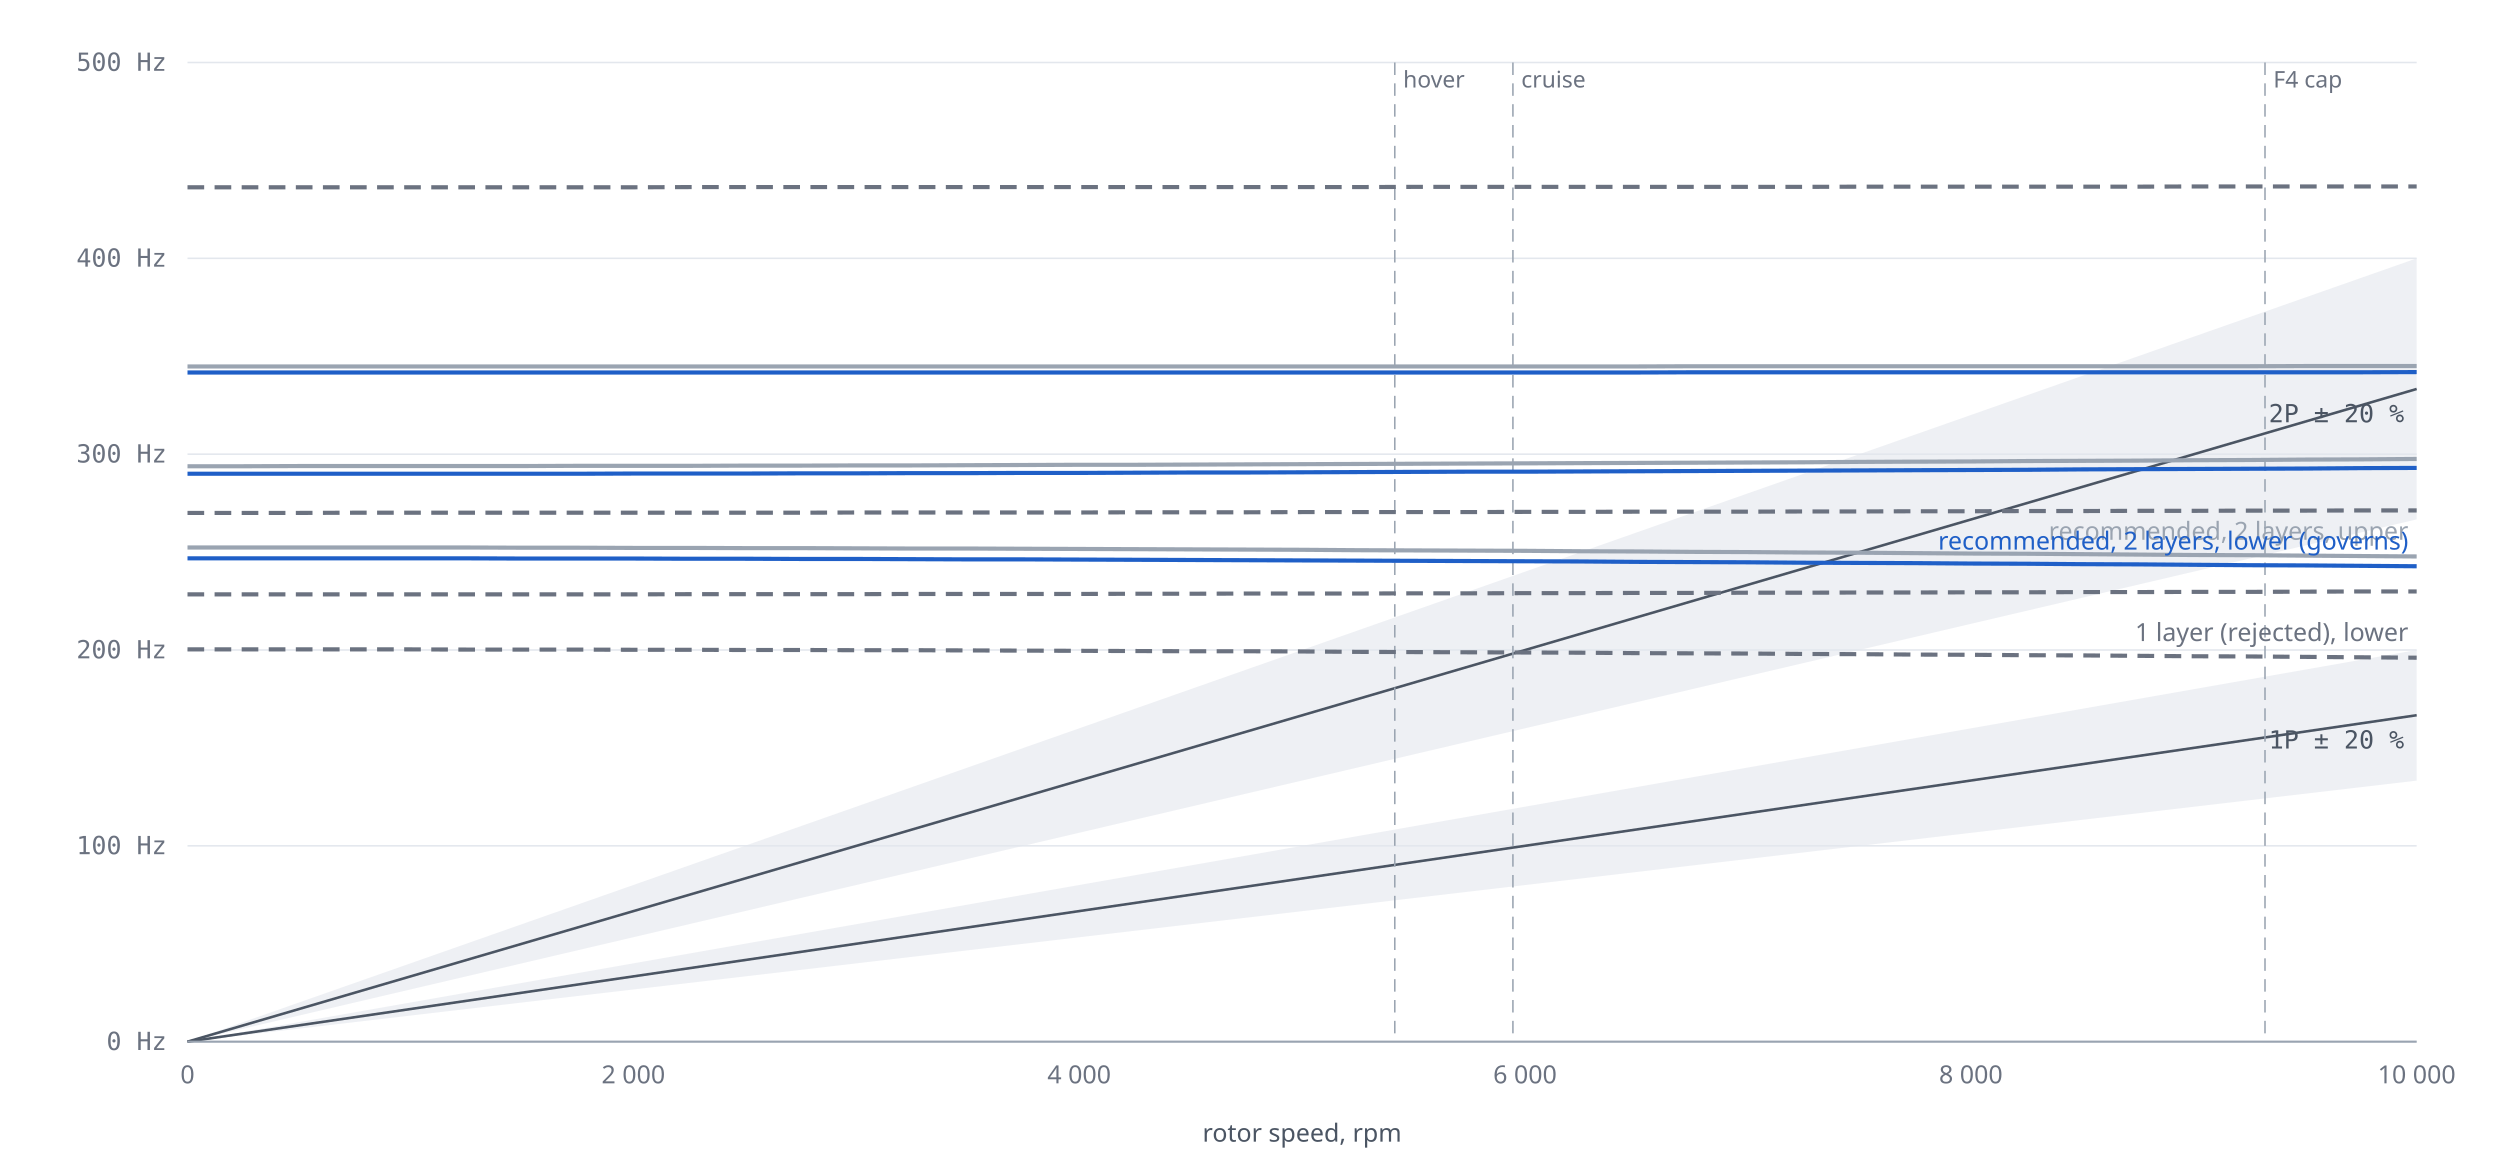
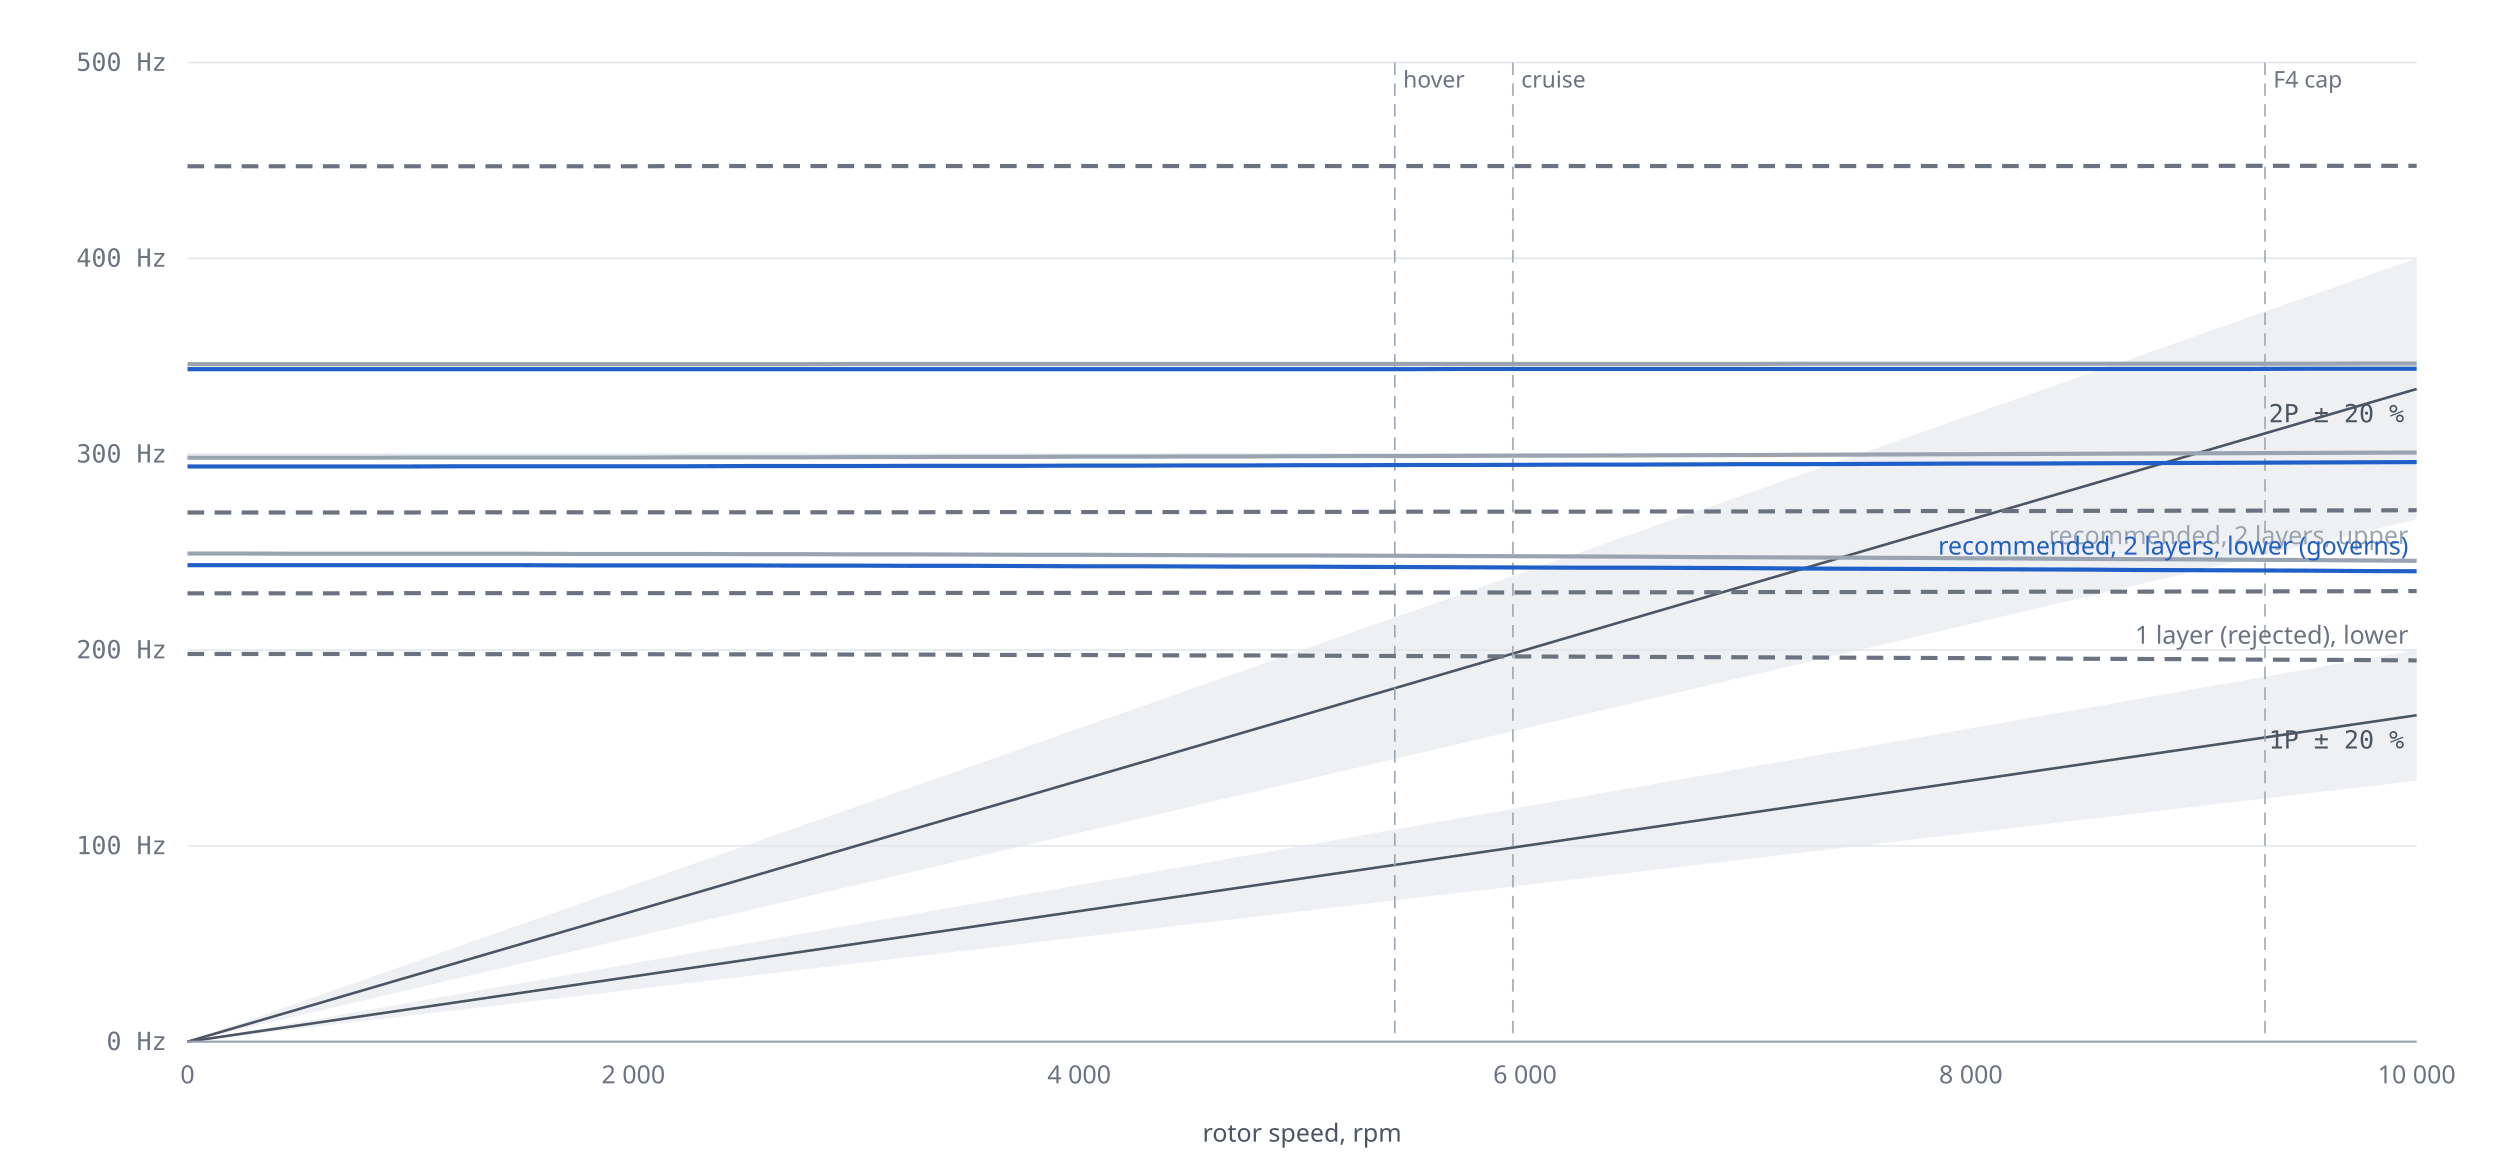
<svg xmlns="http://www.w3.org/2000/svg" viewBox="0 0 1200 560" font-family="IBM Plex Sans, system-ui, sans-serif">
  <polygon points="90.0,500.0 1160.0,312.0 1160.0,374.7 90.0,500.0" fill="#E2E6EC" fill-opacity="0.6" stroke="none" />
  <polygon points="90.0,500.0 1160.0,124.0 1160.0,249.3 90.0,500.0" fill="#E2E6EC" fill-opacity="0.6" stroke="none" />
  <line x1="90" y1="500.0" x2="1160" y2="500.0" stroke="#E3E7ED" stroke-width="0.75" />
  <text x="80" y="504.0" font-size="12" font-family="IBM Plex Mono, monospace" fill="#6B7280" text-anchor="end">0 Hz</text>
  <line x1="90" y1="406.0" x2="1160" y2="406.0" stroke="#E3E7ED" stroke-width="0.75" />
  <text x="80" y="410.0" font-size="12" font-family="IBM Plex Mono, monospace" fill="#6B7280" text-anchor="end">100 Hz</text>
  <line x1="90" y1="312.0" x2="1160" y2="312.0" stroke="#E3E7ED" stroke-width="0.75" />
  <text x="80" y="316.0" font-size="12" font-family="IBM Plex Mono, monospace" fill="#6B7280" text-anchor="end">200 Hz</text>
  <line x1="90" y1="218.0" x2="1160" y2="218.0" stroke="#E3E7ED" stroke-width="0.75" />
  <text x="80" y="222.0" font-size="12" font-family="IBM Plex Mono, monospace" fill="#6B7280" text-anchor="end">300 Hz</text>
  <line x1="90" y1="124.0" x2="1160" y2="124.0" stroke="#E3E7ED" stroke-width="0.75" />
  <text x="80" y="128.0" font-size="12" font-family="IBM Plex Mono, monospace" fill="#6B7280" text-anchor="end">400 Hz</text>
  <line x1="90" y1="30.0" x2="1160" y2="30.0" stroke="#E3E7ED" stroke-width="0.75" />
  <text x="80" y="34.0" font-size="12" font-family="IBM Plex Mono, monospace" fill="#6B7280" text-anchor="end">500 Hz</text>
  <text x="90.0" y="520" font-size="12" font-family="IBM Plex Mono  monospace" fill="#6B7280" text-anchor="middle">0</text>
  <text x="304.0" y="520" font-size="12" font-family="IBM Plex Mono  monospace" fill="#6B7280" text-anchor="middle">2 000</text>
  <text x="518.0" y="520" font-size="12" font-family="IBM Plex Mono  monospace" fill="#6B7280" text-anchor="middle">4 000</text>
  <text x="732.0" y="520" font-size="12" font-family="IBM Plex Mono  monospace" fill="#6B7280" text-anchor="middle">6 000</text>
  <text x="946.0" y="520" font-size="12" font-family="IBM Plex Mono  monospace" fill="#6B7280" text-anchor="middle">8 000</text>
  <text x="1160.0" y="520" font-size="12" font-family="IBM Plex Mono  monospace" fill="#6B7280" text-anchor="middle">10 000</text>
  <text x="625.0" y="548" font-size="12" fill="#4B5563" text-anchor="middle">rotor speed, rpm</text>
  <line x1="90.0" y1="500.0" x2="1160.0" y2="343.3" stroke="#4B5563" stroke-width="1.25" />
  <text x="1154.0" y="359.3" font-size="12" font-family="IBM Plex Mono, monospace" fill="#4B5563" text-anchor="end">1P ± 20 %</text>
  <line x1="90.0" y1="500.0" x2="1160.0" y2="186.7" stroke="#4B5563" stroke-width="1.25" />
  <text x="1154.0" y="202.7" font-size="12" font-family="IBM Plex Mono, monospace" fill="#4B5563" text-anchor="end">2P ± 20 %</text>
  <line x1="669.5" y1="30" x2="669.5" y2="500" stroke="#9AA4B1" stroke-width="0.75" stroke-dasharray="6 4" />
  <text x="673.5" y="42" font-size="11" fill="#6B7280">hover</text>
  <line x1="726.2" y1="30" x2="726.2" y2="500" stroke="#9AA4B1" stroke-width="0.75" stroke-dasharray="6 4" />
  <text x="730.2" y="42" font-size="11" fill="#6B7280">cruise</text>
  <line x1="1087.2" y1="30" x2="1087.2" y2="500" stroke="#9AA4B1" stroke-width="0.75" stroke-dasharray="6 4" />
  <text x="1091.2" y="42" font-size="11" fill="#6B7280">F4 cap</text>
-   <polyline points="90.0,311.7 116.8,311.7 143.5,311.7 170.2,311.7 197.0,311.7 223.8,311.8 250.5,311.8 277.2,311.8 304.0,311.9 330.8,311.9 357.5,312.0 384.2,312.0 411.0,312.1 437.8,312.1 464.5,312.2 491.2,312.3 518.0,312.4 544.8,312.5 571.5,312.6 598.2,312.6 625.0,312.7 651.8,312.9 678.5,313.0 705.2,313.1 732.0,313.2 758.8,313.3 785.5,313.5 812.2,313.6 839.0,313.7 865.8,313.9 892.5,314.0 919.2,314.2 946.0,314.3 972.8,314.5 999.5,314.6 1026.2,314.8 1053.0,315.0 1079.8,315.1 1106.5,315.3 1133.2,315.5 1160.0,315.7" fill="none" stroke="#6B7280" stroke-width="2" stroke-dasharray="8 5" />
-   <polyline points="90.0,285.3 116.8,285.3 143.5,285.3 170.2,285.3 197.0,285.3 223.8,285.3 250.5,285.3 277.2,285.3 304.0,285.3 330.8,285.2 357.5,285.2 384.2,285.2 411.0,285.2 437.8,285.1 464.5,285.1 491.2,285.1 518.0,285.1 544.8,285.0 571.5,285.0 598.2,284.9 625.0,284.9 651.8,284.9 678.5,284.8 705.2,284.8 732.0,284.7 758.8,284.7 785.5,284.6 812.2,284.6 839.0,284.5 865.8,284.5 892.5,284.4 919.2,284.4 946.0,284.3 972.8,284.3 999.5,284.2 1026.2,284.2 1053.0,284.1 1079.8,284.1 1106.5,284.0 1133.2,283.9 1160.0,283.9" fill="none" stroke="#6B7280" stroke-width="2" stroke-dasharray="8 5" />
-   <polyline points="90.0,246.2 116.8,246.2 143.5,246.2 170.2,246.1 197.0,246.1 223.8,246.1 250.5,246.1 277.2,246.1 304.0,246.1 330.8,246.1 357.5,246.1 384.2,246.1 411.0,246.0 437.8,246.0 464.5,246.0 491.2,246.0 518.0,246.0 544.8,245.9 571.5,245.9 598.2,245.9 625.0,245.8 651.8,245.8 678.5,245.8 705.2,245.8 732.0,245.7 758.8,245.7 785.5,245.6 812.2,245.6 839.0,245.6 865.8,245.5 892.5,245.5 919.2,245.4 946.0,245.4 972.8,245.3 999.5,245.3 1026.2,245.2 1053.0,245.2 1079.8,245.1 1106.5,245.1 1133.2,245.0 1160.0,245.0" fill="none" stroke="#6B7280" stroke-width="2" stroke-dasharray="8 5" />
-   <polyline points="90.0,89.9 116.8,89.9 143.5,89.9 170.2,89.9 197.0,89.9 223.8,89.9 250.5,89.9 277.2,89.9 304.0,89.9 330.8,89.8 357.5,89.8 384.2,89.8 411.0,89.8 437.8,89.8 464.5,89.8 491.2,89.8 518.0,89.8 544.8,89.8 571.5,89.8 598.2,89.8 625.0,89.8 651.8,89.8 678.5,89.7 705.2,89.7 732.0,89.7 758.8,89.7 785.5,89.7 812.2,89.7 839.0,89.7 865.8,89.7 892.5,89.6 919.2,89.6 946.0,89.6 972.8,89.6 999.5,89.6 1026.2,89.6 1053.0,89.5 1079.8,89.5 1106.5,89.5 1133.2,89.5 1160.0,89.5" fill="none" stroke="#6B7280" stroke-width="2" stroke-dasharray="8 5" />
-   <text x="1156" y="307.7" font-size="12" fill="#6B7280" text-anchor="end">1 layer (rejected), lower</text>
-   <polyline points="90.0,262.8 116.8,262.8 143.5,262.8 170.2,262.8 197.0,262.8 223.8,262.8 250.5,262.9 277.2,262.9 304.0,263.0 330.8,263.0 357.5,263.1 384.2,263.1 411.0,263.2 437.8,263.3 464.5,263.3 491.2,263.4 518.0,263.5 544.8,263.6 571.5,263.7 598.2,263.8 625.0,263.9 651.8,264.1 678.5,264.2 705.2,264.3 732.0,264.4 758.8,264.6 785.5,264.7 812.2,264.9 839.0,265.0 865.8,265.2 892.5,265.3 919.2,265.5 946.0,265.7 972.8,265.8 999.5,266.0 1026.2,266.2 1053.0,266.4 1079.8,266.5 1106.5,266.7 1133.2,266.9 1160.0,267.1" fill="none" stroke="#9AA4B1" stroke-width="2" />
-   <polyline points="90.0,223.8 116.8,223.8 143.5,223.7 170.2,223.7 197.0,223.7 223.8,223.7 250.5,223.7 277.2,223.6 304.0,223.6 330.8,223.6 357.5,223.5 384.2,223.5 411.0,223.4 437.8,223.4 464.5,223.3 491.2,223.2 518.0,223.1 544.8,223.1 571.5,223.0 598.2,222.9 625.0,222.8 651.8,222.7 678.5,222.6 705.2,222.5 732.0,222.4 758.8,222.3 785.5,222.2 812.2,222.1 839.0,222.0 865.8,221.9 892.5,221.7 919.2,221.6 946.0,221.5 972.8,221.3 999.5,221.2 1026.2,221.1 1053.0,220.9 1079.8,220.8 1106.5,220.6 1133.2,220.5 1160.0,220.3" fill="none" stroke="#9AA4B1" stroke-width="2" />
-   <polyline points="90.0,175.9 116.8,175.9 143.5,175.9 170.2,175.9 197.0,175.9 223.8,175.9 250.5,175.9 277.2,175.9 304.0,175.9 330.8,175.9 357.5,175.9 384.2,175.9 411.0,175.9 437.8,175.9 464.5,175.9 491.2,175.9 518.0,175.9 544.8,175.9 571.5,175.9 598.2,175.9 625.0,175.9 651.8,175.9 678.5,175.9 705.2,175.9 732.0,175.9 758.8,175.9 785.5,175.9 812.2,175.8 839.0,175.8 865.8,175.8 892.5,175.8 919.2,175.8 946.0,175.8 972.8,175.8 999.5,175.8 1026.2,175.8 1053.0,175.8 1079.8,175.8 1106.5,175.7 1133.2,175.7 1160.0,175.7" fill="none" stroke="#9AA4B1" stroke-width="2" />
-   <text x="1156" y="259.1" font-size="12" fill="#9AA4B1" text-anchor="end">recommended, 2 layers, upper</text>
-   <polyline points="90.0,268.0 116.8,268.0 143.5,268.0 170.2,268.0 197.0,268.0 223.8,268.0 250.5,268.1 277.2,268.1 304.0,268.1 330.8,268.2 357.5,268.2 384.2,268.3 411.0,268.3 437.8,268.4 464.5,268.5 491.2,268.5 518.0,268.6 544.8,268.7 571.5,268.8 598.2,268.9 625.0,269.0 651.8,269.1 678.5,269.2 705.2,269.3 732.0,269.4 758.8,269.5 785.5,269.7 812.2,269.8 839.0,269.9 865.8,270.1 892.5,270.2 919.2,270.3 946.0,270.5 972.8,270.6 999.5,270.8 1026.2,270.9 1053.0,271.1 1079.8,271.3 1106.5,271.4 1133.2,271.6 1160.0,271.8" fill="none" stroke="#1F5FC7" stroke-width="2" />
-   <polyline points="90.0,227.4 116.8,227.4 143.5,227.4 170.2,227.4 197.0,227.4 223.8,227.4 250.5,227.4 277.2,227.4 304.0,227.3 330.8,227.3 357.5,227.3 384.2,227.2 411.0,227.2 437.8,227.1 464.5,227.1 491.2,227.0 518.0,227.0 544.8,226.9 571.5,226.8 598.2,226.8 625.0,226.7 651.8,226.6 678.5,226.5 705.2,226.4 732.0,226.4 758.8,226.3 785.5,226.2 812.2,226.1 839.0,226.0 865.8,225.9 892.5,225.8 919.2,225.7 946.0,225.6 972.8,225.5 999.5,225.3 1026.2,225.2 1053.0,225.1 1079.8,225.0 1106.5,224.9 1133.2,224.7 1160.0,224.6" fill="none" stroke="#1F5FC7" stroke-width="2" />
-   <polyline points="90.0,178.8 116.8,178.8 143.5,178.8 170.2,178.8 197.0,178.8 223.8,178.8 250.5,178.8 277.2,178.8 304.0,178.8 330.8,178.8 357.5,178.8 384.2,178.8 411.0,178.8 437.8,178.8 464.5,178.8 491.2,178.8 518.0,178.8 544.8,178.8 571.5,178.8 598.2,178.8 625.0,178.8 651.8,178.8 678.5,178.8 705.2,178.8 732.0,178.8 758.8,178.8 785.5,178.8 812.2,178.7 839.0,178.7 865.8,178.7 892.5,178.7 919.2,178.7 946.0,178.7 972.8,178.7 999.5,178.7 1026.2,178.7 1053.0,178.7 1079.8,178.7 1106.5,178.7 1133.2,178.7 1160.0,178.6" fill="none" stroke="#1F5FC7" stroke-width="2" />
-   <text x="1156" y="263.8" font-size="12" fill="#1F5FC7" text-anchor="end">recommended, 2 layers, lower (governs)</text>
+   <polyline points="90.0,313.9 116.8,313.9 143.5,313.9 170.2,313.9 197.0,313.9 223.8,314.0 250.5,314.0 277.2,314.0 304.0,314.0 330.8,314.1 357.5,314.1 384.2,314.1 411.0,314.2 437.8,314.2 464.5,314.3 491.2,314.4 518.0,314.4 544.8,314.5 571.5,314.6 598.2,314.6 625.0,314.7 651.8,314.8 678.5,314.9 705.2,315.0 732.0,315.1 758.8,315.2 785.5,315.3 812.2,315.4 839.0,315.5 865.8,315.6 892.5,315.7 919.2,315.8 946.0,315.9 972.8,316.0 999.5,316.2 1026.2,316.3 1053.0,316.4 1079.8,316.6 1106.5,316.7 1133.2,316.8 1160.0,317.0" fill="none" stroke="#6B7280" stroke-width="2" stroke-dasharray="8 5" />
+   <polyline points="90.0,284.8 116.8,284.8 143.5,284.8 170.2,284.8 197.0,284.7 223.8,284.7 250.5,284.7 277.2,284.7 304.0,284.7 330.8,284.7 357.5,284.7 384.2,284.7 411.0,284.7 437.8,284.6 464.5,284.6 491.2,284.6 518.0,284.6 544.8,284.6 571.5,284.5 598.2,284.5 625.0,284.5 651.8,284.5 678.5,284.4 705.2,284.4 732.0,284.4 758.8,284.3 785.5,284.3 812.2,284.3 839.0,284.2 865.8,284.2 892.5,284.2 919.2,284.1 946.0,284.1 972.8,284.0 999.5,284.0 1026.2,284.0 1053.0,283.9 1079.8,283.9 1106.5,283.8 1133.2,283.8 1160.0,283.7" fill="none" stroke="#6B7280" stroke-width="2" stroke-dasharray="8 5" />
+   <polyline points="90.0,246.0 116.8,246.0 143.5,246.0 170.2,246.0 197.0,246.0 223.8,245.9 250.5,245.9 277.2,245.9 304.0,245.9 330.8,245.9 357.5,245.9 384.2,245.9 411.0,245.9 437.8,245.9 464.5,245.8 491.2,245.8 518.0,245.8 544.8,245.8 571.5,245.8 598.2,245.7 625.0,245.7 651.8,245.7 678.5,245.6 705.2,245.6 732.0,245.6 758.8,245.6 785.5,245.5 812.2,245.5 839.0,245.5 865.8,245.4 892.5,245.4 919.2,245.3 946.0,245.3 972.8,245.3 999.5,245.2 1026.2,245.2 1053.0,245.1 1079.8,245.1 1106.5,245.0 1133.2,245.0 1160.0,244.9" fill="none" stroke="#6B7280" stroke-width="2" stroke-dasharray="8 5" />
+   <polyline points="90.0,79.8 116.8,79.8 143.5,79.8 170.2,79.8 197.0,79.8 223.8,79.8 250.5,79.8 277.2,79.8 304.0,79.8 330.8,79.7 357.5,79.7 384.2,79.7 411.0,79.7 437.8,79.7 464.5,79.7 491.2,79.7 518.0,79.7 544.8,79.7 571.5,79.7 598.2,79.7 625.0,79.7 651.8,79.7 678.5,79.7 705.2,79.7 732.0,79.7 758.8,79.7 785.5,79.7 812.2,79.7 839.0,79.7 865.8,79.7 892.5,79.7 919.2,79.7 946.0,79.7 972.8,79.7 999.5,79.7 1026.2,79.7 1053.0,79.6 1079.8,79.6 1106.5,79.6 1133.2,79.6 1160.0,79.6" fill="none" stroke="#6B7280" stroke-width="2" stroke-dasharray="8 5" />
+   <text x="1156" y="309.0" font-size="12" fill="#6B7280" text-anchor="end">1 layer (rejected), lower</text>
+   <polyline points="90.0,265.7 116.8,265.7 143.5,265.8 170.2,265.8 197.0,265.8 223.8,265.8 250.5,265.8 277.2,265.9 304.0,265.9 330.8,265.9 357.5,266.0 384.2,266.0 411.0,266.1 437.8,266.1 464.5,266.2 491.2,266.3 518.0,266.3 544.8,266.4 571.5,266.5 598.2,266.6 625.0,266.6 651.8,266.7 678.5,266.8 705.2,266.9 732.0,267.0 758.8,267.1 785.5,267.2 812.2,267.4 839.0,267.5 865.8,267.6 892.5,267.7 919.2,267.8 946.0,268.0 972.8,268.1 999.5,268.3 1026.2,268.4 1053.0,268.5 1079.8,268.7 1106.5,268.8 1133.2,269.0 1160.0,269.2" fill="none" stroke="#9AA4B1" stroke-width="2" />
+   <polyline points="90.0,219.7 116.8,219.7 143.5,219.7 170.2,219.7 197.0,219.6 223.8,219.6 250.5,219.6 277.2,219.6 304.0,219.6 330.8,219.5 357.5,219.5 384.2,219.5 411.0,219.4 437.8,219.4 464.5,219.3 491.2,219.3 518.0,219.2 544.8,219.2 571.5,219.1 598.2,219.1 625.0,219.0 651.8,218.9 678.5,218.9 705.2,218.8 732.0,218.7 758.8,218.7 785.5,218.6 812.2,218.5 839.0,218.4 865.8,218.3 892.5,218.2 919.2,218.1 946.0,218.0 972.8,217.9 999.5,217.8 1026.2,217.7 1053.0,217.6 1079.8,217.5 1106.5,217.4 1133.2,217.3 1160.0,217.2" fill="none" stroke="#9AA4B1" stroke-width="2" />
+   <polyline points="90.0,174.8 116.8,174.8 143.5,174.8 170.2,174.8 197.0,174.8 223.8,174.8 250.5,174.8 277.2,174.8 304.0,174.8 330.8,174.8 357.5,174.8 384.2,174.8 411.0,174.7 437.8,174.7 464.5,174.7 491.2,174.7 518.0,174.7 544.8,174.7 571.5,174.7 598.2,174.7 625.0,174.7 651.8,174.7 678.5,174.7 705.2,174.7 732.0,174.7 758.8,174.7 785.5,174.7 812.2,174.7 839.0,174.7 865.8,174.6 892.5,174.6 919.2,174.6 946.0,174.6 972.8,174.6 999.5,174.6 1026.2,174.6 1053.0,174.6 1079.8,174.6 1106.5,174.6 1133.2,174.5 1160.0,174.5" fill="none" stroke="#9AA4B1" stroke-width="2" />
+   <text x="1156" y="261.2" font-size="12" fill="#9AA4B1" text-anchor="end">recommended, 2 layers, upper</text>
+   <polyline points="90.0,271.3 116.8,271.3 143.5,271.3 170.2,271.3 197.0,271.3 223.8,271.3 250.5,271.3 277.2,271.4 304.0,271.4 330.8,271.4 357.5,271.4 384.2,271.5 411.0,271.5 437.8,271.6 464.5,271.6 491.2,271.7 518.0,271.8 544.8,271.8 571.5,271.9 598.2,272.0 625.0,272.0 651.8,272.1 678.5,272.2 705.2,272.3 732.0,272.4 758.8,272.5 785.5,272.5 812.2,272.6 839.0,272.7 865.8,272.9 892.5,273.0 919.2,273.1 946.0,273.2 972.8,273.3 999.5,273.4 1026.2,273.6 1053.0,273.7 1079.8,273.8 1106.5,273.9 1133.2,274.1 1160.0,274.2" fill="none" stroke="#1F5FC7" stroke-width="2" />
+   <polyline points="90.0,223.9 116.8,223.9 143.5,223.9 170.2,223.9 197.0,223.9 223.8,223.8 250.5,223.8 277.2,223.8 304.0,223.8 330.8,223.8 357.5,223.7 384.2,223.7 411.0,223.7 437.8,223.6 464.5,223.6 491.2,223.6 518.0,223.5 544.8,223.5 571.5,223.4 598.2,223.4 625.0,223.3 651.8,223.3 678.5,223.2 705.2,223.2 732.0,223.1 758.8,223.0 785.5,223.0 812.2,222.9 839.0,222.8 865.8,222.8 892.5,222.7 919.2,222.6 946.0,222.5 972.8,222.5 999.5,222.4 1026.2,222.3 1053.0,222.2 1079.8,222.1 1106.5,222.0 1133.2,221.9 1160.0,221.8" fill="none" stroke="#1F5FC7" stroke-width="2" />
+   <polyline points="90.0,177.2 116.8,177.2 143.5,177.2 170.2,177.2 197.0,177.2 223.8,177.2 250.5,177.2 277.2,177.2 304.0,177.2 330.8,177.2 357.5,177.2 384.2,177.2 411.0,177.2 437.8,177.2 464.5,177.2 491.2,177.2 518.0,177.2 544.8,177.2 571.5,177.2 598.2,177.2 625.0,177.2 651.8,177.2 678.5,177.2 705.2,177.1 732.0,177.1 758.8,177.1 785.5,177.1 812.2,177.1 839.0,177.1 865.8,177.1 892.5,177.1 919.2,177.1 946.0,177.1 972.8,177.1 999.5,177.1 1026.2,177.1 1053.0,177.1 1079.8,177.1 1106.5,177.0 1133.2,177.0 1160.0,177.0" fill="none" stroke="#1F5FC7" stroke-width="2" />
+   <text x="1156" y="266.2" font-size="12" fill="#1F5FC7" text-anchor="end">recommended, 2 layers, lower (governs)</text>
  <line x1="90" y1="500" x2="1160" y2="500" stroke="#9AA4B1" stroke-width="1" />
</svg>
